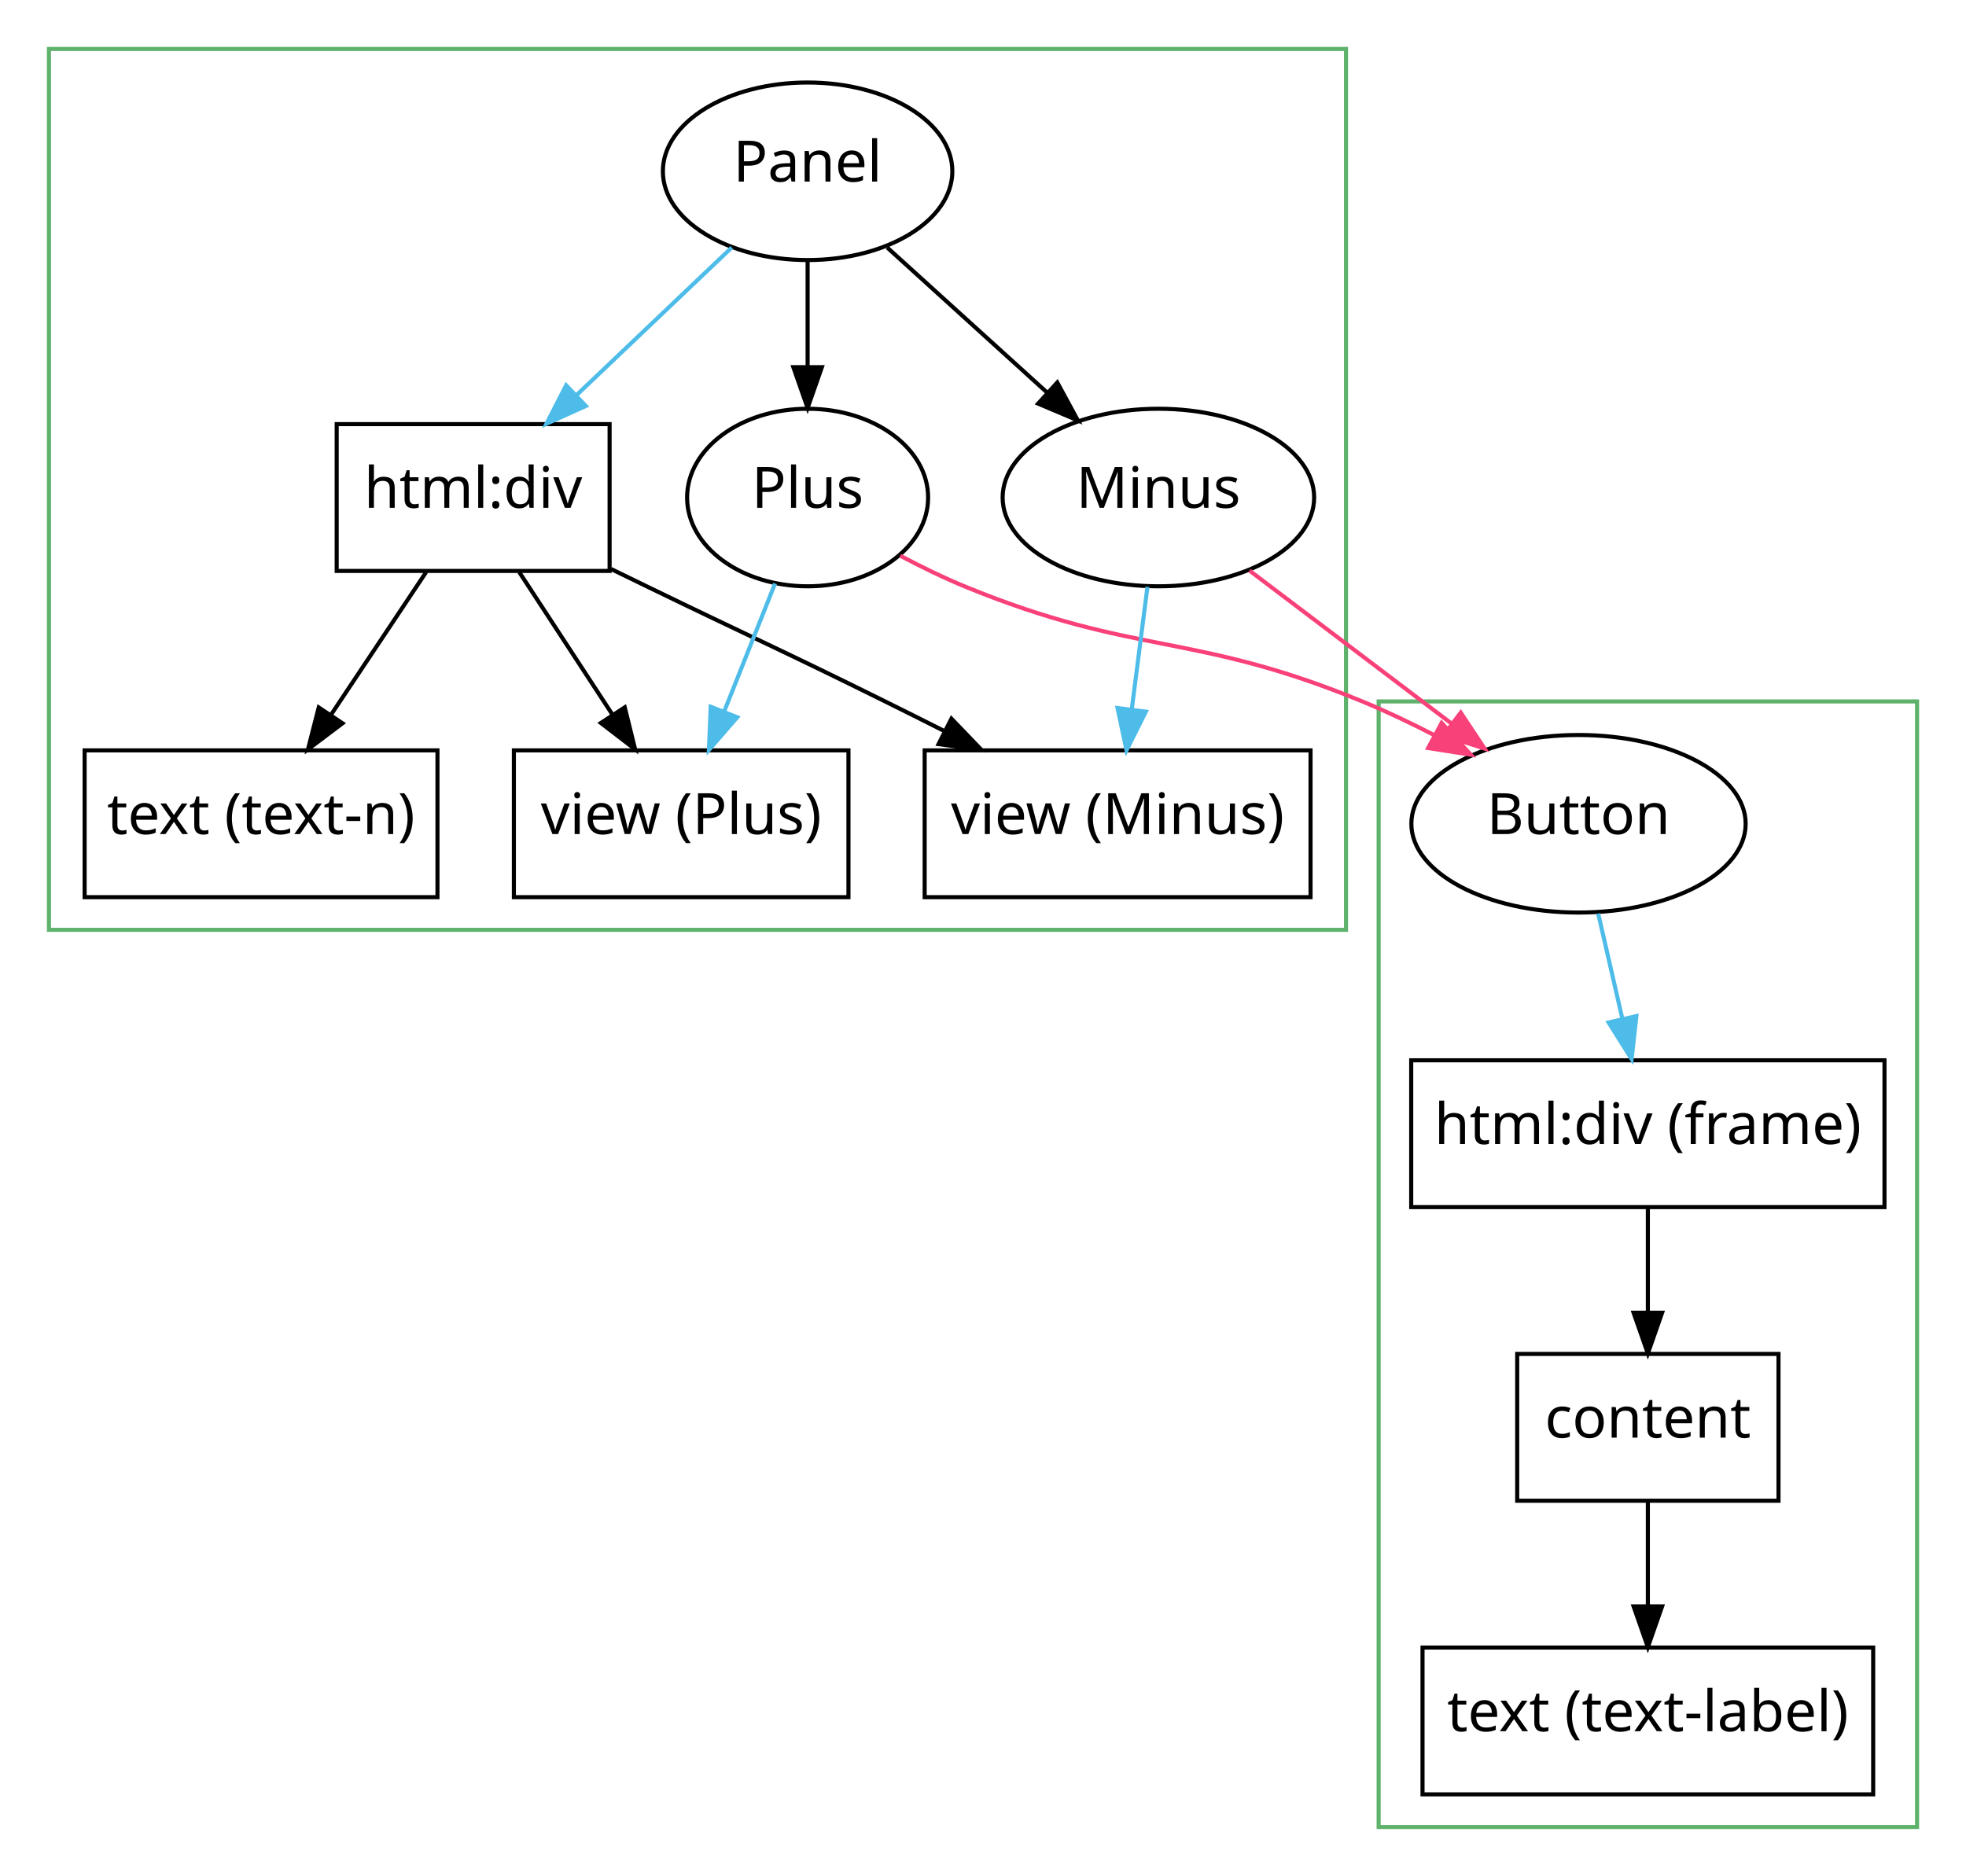
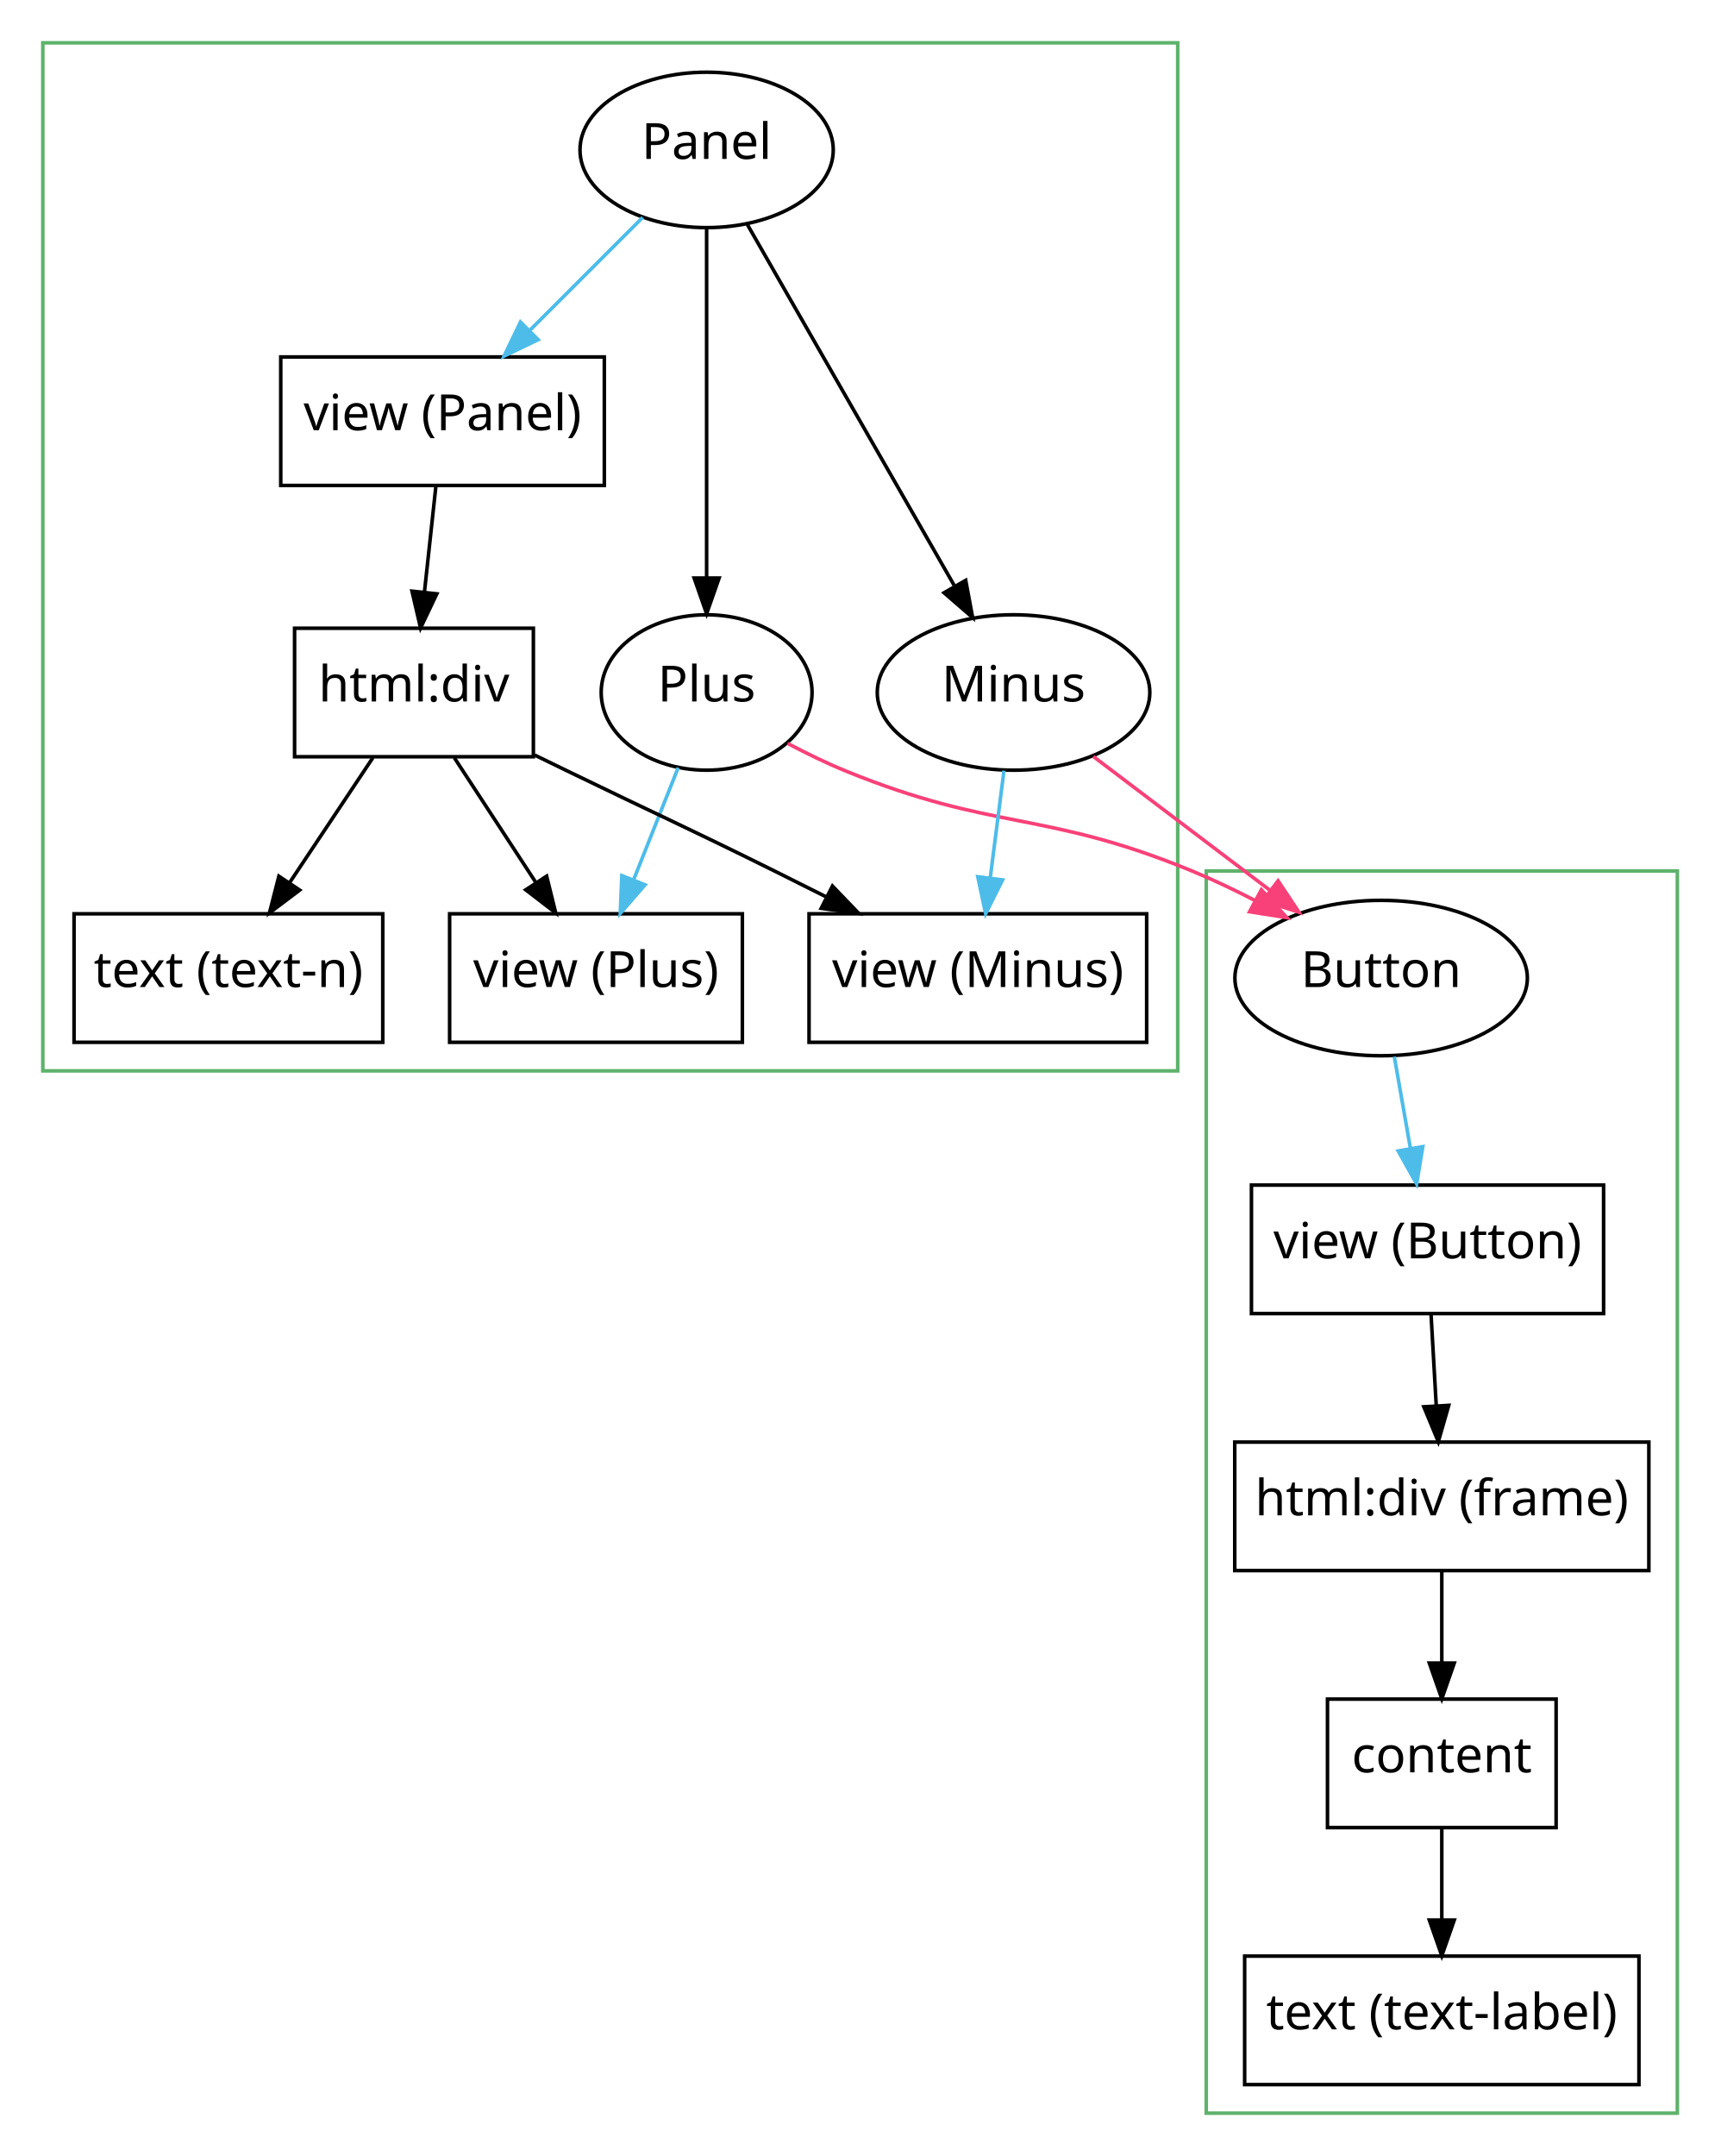
- <svg xmlns="http://www.w3.org/2000/svg" width="482pt" height="460pt" viewBox="0.00 0.00 482.00 460.00">
-   <g id="graph0" class="graph" transform="scale(1 1) rotate(0) translate(4 456)">
-     <polygon fill="white" stroke="white" points="-4,4 -4,-456 478,-456 478,4 -4,4" />
+ <svg xmlns="http://www.w3.org/2000/svg" width="482pt" height="604pt" viewBox="0.00 0.00 482.00 604.00">
+   <g id="graph0" class="graph" transform="scale(1 1) rotate(0) translate(4 600)">
+     <polygon fill="white" stroke="white" points="-4,4 -4,-600 478,-600 478,4 -4,4" />
    <g id="clust1" class="cluster">
-       <polygon fill="none" stroke="#5eb26b" points="8,-228 8,-444 326,-444 326,-228 8,-228" />
+       <polygon fill="none" stroke="#5eb26b" points="8,-300 8,-588 326,-588 326,-300 8,-300" />
    </g>
-     <g id="clust2" class="cluster">
-       <polygon fill="none" stroke="#5eb26b" points="334,-8 334,-284 466,-284 466,-8 334,-8" />
+     <g id="clust3" class="cluster">
+       <polygon fill="none" stroke="#5eb26b" points="334,-8 334,-356 466,-356 466,-8 334,-8" />
    </g>
    <g id="node1" class="node">
-       <polygon fill="none" stroke="black" points="145.455,-352 78.544,-352 78.544,-316 145.455,-316 145.455,-352" />
-       <text text-anchor="middle" x="112" y="-331.474" font-family="Avenir Next" font-size="14.00">html:div</text>
+       <ellipse fill="none" stroke="black" cx="194" cy="-558" rx="35.484" ry="21.769" />
+       <text text-anchor="middle" x="194" y="-555.474" font-family="Avenir Next" font-size="14.00">Panel</text>
    </g>
    <g id="node2" class="node">
-       <polygon fill="none" stroke="black" points="317.304,-272 222.696,-272 222.696,-236 317.304,-236 317.304,-272" />
-       <text text-anchor="middle" x="270" y="-251.474" font-family="Avenir Next" font-size="14.00">view (Minus)</text>
+       <polygon fill="none" stroke="black" points="165.332,-500 74.668,-500 74.668,-464 165.332,-464 165.332,-500" />
+       <text text-anchor="middle" x="120" y="-479.474" font-family="Avenir Next" font-size="14.00">view (Panel)</text>
    </g>
    <g id="edge1" class="edge">
-       <path fill="none" stroke="black" d="M145.794,-316.478C148.906,-314.962 152.011,-313.452 155,-312 180.749,-299.497 187.354,-296.713 213,-284 217.668,-281.686 222.539,-279.246 227.383,-276.804" />
-       <polygon fill="black" stroke="black" points="229.261,-279.777 236.603,-272.138 226.1,-273.531 229.261,-279.777" />
+       <path fill="none" stroke="#4dbce9" d="M176.087,-539.087C166.587,-529.587 154.775,-517.775 144.445,-507.445" />
+       <polygon fill="#4dbce9" stroke="#4dbce9" points="146.785,-504.835 137.239,-500.239 141.835,-509.785 146.785,-504.835" />
    </g>
    <g id="node3" class="node">
-       <polygon fill="none" stroke="black" points="204.013,-272 121.987,-272 121.987,-236 204.013,-236 204.013,-272" />
-       <text text-anchor="middle" x="163" y="-251.474" font-family="Avenir Next" font-size="14.00">view (Plus)</text>
+       <ellipse fill="none" stroke="black" cx="194" cy="-406" rx="29.545" ry="21.769" />
+       <text text-anchor="middle" x="194" y="-403.474" font-family="Avenir Next" font-size="14.00">Plus</text>
+     </g>
+     <g id="edge2" class="edge">
+       <path fill="none" stroke="black" d="M194,-535.827C194,-510.366 194,-467.412 194,-438.163" />
+       <polygon fill="black" stroke="black" points="197.5,-438.065 194,-428.065 190.5,-438.066 197.5,-438.065" />
+     </g>
+     <g id="node4" class="node">
+       <ellipse fill="none" stroke="black" cx="280" cy="-406" rx="38.188" ry="21.769" />
+       <text text-anchor="middle" x="280" y="-403.474" font-family="Avenir Next" font-size="14.00">Minus</text>
    </g>
    <g id="edge3" class="edge">
-       <path fill="none" stroke="black" d="M123.319,-315.689C130.053,-305.389 138.723,-292.129 146.241,-280.632" />
-       <polygon fill="black" stroke="black" points="149.17,-282.547 151.713,-272.262 143.311,-278.717 149.17,-282.547" />
-     </g>
-     <g id="node4" class="node">
-       <polygon fill="none" stroke="black" points="103.252,-272 16.748,-272 16.748,-236 103.252,-236 103.252,-272" />
-       <text text-anchor="middle" x="60" y="-251.474" font-family="Avenir Next" font-size="14.00">text (text-n)</text>
-     </g>
-     <g id="edge2" class="edge">
-       <path fill="none" stroke="black" d="M100.46,-315.689C93.593,-305.389 84.753,-292.129 77.088,-280.632" />
-       <polygon fill="black" stroke="black" points="79.968,-278.641 71.508,-272.262 74.143,-282.524 79.968,-278.641" />
+       <path fill="none" stroke="black" d="M205.42,-537.081C220.263,-511.193 246.292,-465.792 263.339,-436.06" />
+       <polygon fill="black" stroke="black" points="266.595,-437.417 268.533,-427.001 260.522,-433.936 266.595,-437.417" />
    </g>
    <g id="node5" class="node">
-       <ellipse fill="none" stroke="black" cx="194" cy="-414" rx="35.484" ry="21.769" />
-       <text text-anchor="middle" x="194" y="-411.474" font-family="Avenir Next" font-size="14.00">Panel</text>
+       <polygon fill="none" stroke="black" points="145.455,-424 78.544,-424 78.544,-388 145.455,-388 145.455,-424" />
+       <text text-anchor="middle" x="112" y="-403.474" font-family="Avenir Next" font-size="14.00">html:div</text>
    </g>
    <g id="edge4" class="edge">
-       <path fill="none" stroke="#4dbce9" d="M175.393,-395.301C164.123,-384.581 149.597,-370.763 137.294,-359.06" />
-       <polygon fill="#4dbce9" stroke="#4dbce9" points="139.628,-356.45 129.97,-352.093 134.803,-361.521 139.628,-356.45" />
+       <path fill="none" stroke="black" d="M118.145,-463.837C117.195,-455.058 116.018,-444.163 114.948,-434.267" />
+       <polygon fill="black" stroke="black" points="118.4,-433.636 113.845,-424.07 111.441,-434.388 118.4,-433.636" />
+     </g>
+     <g id="node7" class="node">
+       <polygon fill="none" stroke="black" points="204.013,-344 121.987,-344 121.987,-308 204.013,-308 204.013,-344" />
+       <text text-anchor="middle" x="163" y="-323.474" font-family="Avenir Next" font-size="14.00">view (Plus)</text>
+     </g>
+     <g id="edge8" class="edge">
+       <path fill="none" stroke="#4dbce9" d="M186.017,-384.913C182.21,-375.335 177.606,-363.749 173.518,-353.465" />
+       <polygon fill="#4dbce9" stroke="#4dbce9" points="176.747,-352.112 169.801,-344.111 170.242,-354.697 176.747,-352.112" />
+     </g>
+     <g id="node9" class="node">
+       <ellipse fill="none" stroke="black" cx="383" cy="-326" rx="40.98" ry="21.769" />
+       <text text-anchor="middle" x="383" y="-323.474" font-family="Avenir Next" font-size="14.00">Button</text>
+     </g>
+     <g id="edge15" class="edge">
+       <path fill="none" stroke="#f94179" d="M216.704,-391.729C221.953,-388.956 227.589,-386.208 233,-384 274.545,-367.045 288.513,-373.095 330,-356 335.855,-353.587 341.896,-350.7 347.71,-347.696" />
+       <polygon fill="#f94179" stroke="#f94179" points="349.44,-350.739 356.6,-342.93 346.133,-344.57 349.44,-350.739" />
    </g>
    <g id="node6" class="node">
-       <ellipse fill="none" stroke="black" cx="194" cy="-334" rx="29.545" ry="21.769" />
-       <text text-anchor="middle" x="194" y="-331.474" font-family="Avenir Next" font-size="14.00">Plus</text>
+       <polygon fill="none" stroke="black" points="317.304,-344 222.696,-344 222.696,-308 317.304,-308 317.304,-344" />
+       <text text-anchor="middle" x="270" y="-323.474" font-family="Avenir Next" font-size="14.00">view (Minus)</text>
+     </g>
+     <g id="edge9" class="edge">
+       <path fill="none" stroke="#4dbce9" d="M277.32,-384.097C276.139,-374.885 274.736,-363.941 273.476,-354.111" />
+       <polygon fill="#4dbce9" stroke="#4dbce9" points="276.925,-353.49 272.182,-344.017 269.982,-354.38 276.925,-353.49" />
+     </g>
+     <g id="edge14" class="edge">
+       <path fill="none" stroke="#f94179" d="M302.349,-388.075C316.86,-377.087 335.974,-362.612 351.952,-350.512" />
+       <polygon fill="#f94179" stroke="#f94179" points="354.122,-353.259 359.981,-344.432 349.896,-347.679 354.122,-353.259" />
+     </g>
+     <g id="edge6" class="edge">
+       <path fill="none" stroke="black" d="M145.794,-388.478C148.906,-386.962 152.011,-385.452 155,-384 180.749,-371.497 187.354,-368.713 213,-356 217.668,-353.686 222.539,-351.246 227.383,-348.804" />
+       <polygon fill="black" stroke="black" points="229.261,-351.777 236.603,-344.138 226.1,-345.531 229.261,-351.777" />
    </g>
    <g id="edge7" class="edge">
-       <path fill="none" stroke="black" d="M194,-392.097C194,-384.141 194,-374.894 194,-366.188" />
-       <polygon fill="black" stroke="black" points="197.5,-365.96 194,-355.96 190.5,-365.96 197.5,-365.96" />
+       <path fill="none" stroke="black" d="M123.319,-387.689C130.053,-377.389 138.723,-364.129 146.241,-352.632" />
+       <polygon fill="black" stroke="black" points="149.17,-354.547 151.713,-344.262 143.311,-350.717 149.17,-354.547" />
    </g>
-     <g id="node7" class="node">
-       <ellipse fill="none" stroke="black" cx="280" cy="-334" rx="38.188" ry="21.769" />
-       <text text-anchor="middle" x="280" y="-331.474" font-family="Avenir Next" font-size="14.00">Minus</text>
-     </g>
-     <g id="edge8" class="edge">
-       <path fill="none" stroke="black" d="M213.515,-395.301C225.088,-384.804 239.936,-371.338 252.663,-359.794" />
-       <polygon fill="black" stroke="black" points="255.209,-362.21 260.265,-352.899 250.506,-357.025 255.209,-362.21" />
+     <g id="node8" class="node">
+       <polygon fill="none" stroke="black" points="103.252,-344 16.748,-344 16.748,-308 103.252,-308 103.252,-344" />
+       <text text-anchor="middle" x="60" y="-323.474" font-family="Avenir Next" font-size="14.00">text (text-n)</text>
    </g>
    <g id="edge5" class="edge">
-       <path fill="none" stroke="#4dbce9" d="M186.017,-312.913C182.21,-303.335 177.606,-291.749 173.518,-281.465" />
-       <polygon fill="#4dbce9" stroke="#4dbce9" points="176.747,-280.112 169.801,-272.111 170.242,-282.697 176.747,-280.112" />
+       <path fill="none" stroke="black" d="M100.46,-387.689C93.593,-377.389 84.753,-364.129 77.088,-352.632" />
+       <polygon fill="black" stroke="black" points="79.968,-350.641 71.508,-344.262 74.143,-354.524 79.968,-350.641" />
    </g>
-     <g id="node8" class="node">
-       <ellipse fill="none" stroke="black" cx="383" cy="-254" rx="40.98" ry="21.769" />
-       <text text-anchor="middle" x="383" y="-251.474" font-family="Avenir Next" font-size="14.00">Button</text>
+     <g id="node10" class="node">
+       <polygon fill="none" stroke="black" points="445.338,-268 346.662,-268 346.662,-232 445.338,-232 445.338,-268" />
+       <text text-anchor="middle" x="396" y="-247.474" font-family="Avenir Next" font-size="14.00">view (Button)</text>
    </g>
-     <g id="edge13" class="edge">
-       <path fill="none" stroke="#f94179" d="M216.704,-319.729C221.953,-316.956 227.589,-314.208 233,-312 274.545,-295.045 288.513,-301.095 330,-284 335.855,-281.587 341.896,-278.7 347.71,-275.696" />
-       <polygon fill="#f94179" stroke="#f94179" points="349.44,-278.739 356.6,-270.93 346.133,-272.57 349.44,-278.739" />
+     <g id="edge10" class="edge">
+       <path fill="none" stroke="#4dbce9" d="M386.691,-303.993C388.099,-295.973 389.726,-286.712 391.222,-278.197" />
+       <polygon fill="#4dbce9" stroke="#4dbce9" points="394.675,-278.769 392.958,-268.315 387.781,-277.558 394.675,-278.769" />
    </g>
-     <g id="edge6" class="edge">
-       <path fill="none" stroke="#4dbce9" d="M277.32,-312.097C276.139,-302.885 274.736,-291.941 273.476,-282.111" />
-       <polygon fill="#4dbce9" stroke="#4dbce9" points="276.925,-281.49 272.182,-272.017 269.982,-282.38 276.925,-281.49" />
-     </g>
-     <g id="edge12" class="edge">
-       <path fill="none" stroke="#f94179" d="M302.349,-316.075C316.86,-305.087 335.974,-290.612 351.952,-278.512" />
-       <polygon fill="#f94179" stroke="#f94179" points="354.122,-281.259 359.981,-272.432 349.896,-275.679 354.122,-281.259" />
-     </g>
-     <g id="node9" class="node">
+     <g id="node11" class="node">
      <polygon fill="none" stroke="black" points="458.017,-196 341.983,-196 341.983,-160 458.017,-160 458.017,-196" />
      <text text-anchor="middle" x="400" y="-175.474" font-family="Avenir Next" font-size="14.00">html:div (frame)</text>
    </g>
-     <g id="edge9" class="edge">
-       <path fill="none" stroke="#4dbce9" d="M387.826,-231.993C389.668,-223.973 391.796,-214.712 393.752,-206.197" />
-       <polygon fill="#4dbce9" stroke="#4dbce9" points="397.194,-206.844 396.022,-196.315 390.372,-205.277 397.194,-206.844" />
+     <g id="edge11" class="edge">
+       <path fill="none" stroke="black" d="M396.989,-231.697C397.43,-223.983 397.959,-214.712 398.451,-206.112" />
+       <polygon fill="black" stroke="black" points="401.946,-206.288 399.023,-196.104 394.958,-205.888 401.946,-206.288" />
    </g>
-     <g id="node10" class="node">
+     <g id="node12" class="node">
      <polygon fill="none" stroke="black" points="432.031,-124 367.969,-124 367.969,-88 432.031,-88 432.031,-124" />
      <text text-anchor="middle" x="400" y="-103.474" font-family="Avenir Next" font-size="14.00">content</text>
    </g>
-     <g id="edge10" class="edge">
+     <g id="edge12" class="edge">
      <path fill="none" stroke="black" d="M400,-159.697C400,-151.983 400,-142.712 400,-134.112" />
      <polygon fill="black" stroke="black" points="403.5,-134.104 400,-124.104 396.5,-134.104 403.5,-134.104" />
    </g>
-     <g id="node11" class="node">
+     <g id="node13" class="node">
      <polygon fill="none" stroke="black" points="455.243,-52 344.757,-52 344.757,-16 455.243,-16 455.243,-52" />
      <text text-anchor="middle" x="400" y="-31.474" font-family="Avenir Next" font-size="14.00">text (text-label)</text>
    </g>
-     <g id="edge11" class="edge">
+     <g id="edge13" class="edge">
      <path fill="none" stroke="black" d="M400,-87.697C400,-79.983 400,-70.713 400,-62.112" />
      <polygon fill="black" stroke="black" points="403.5,-62.104 400,-52.104 396.5,-62.104 403.5,-62.104" />
    </g>
  </g>
</svg>
